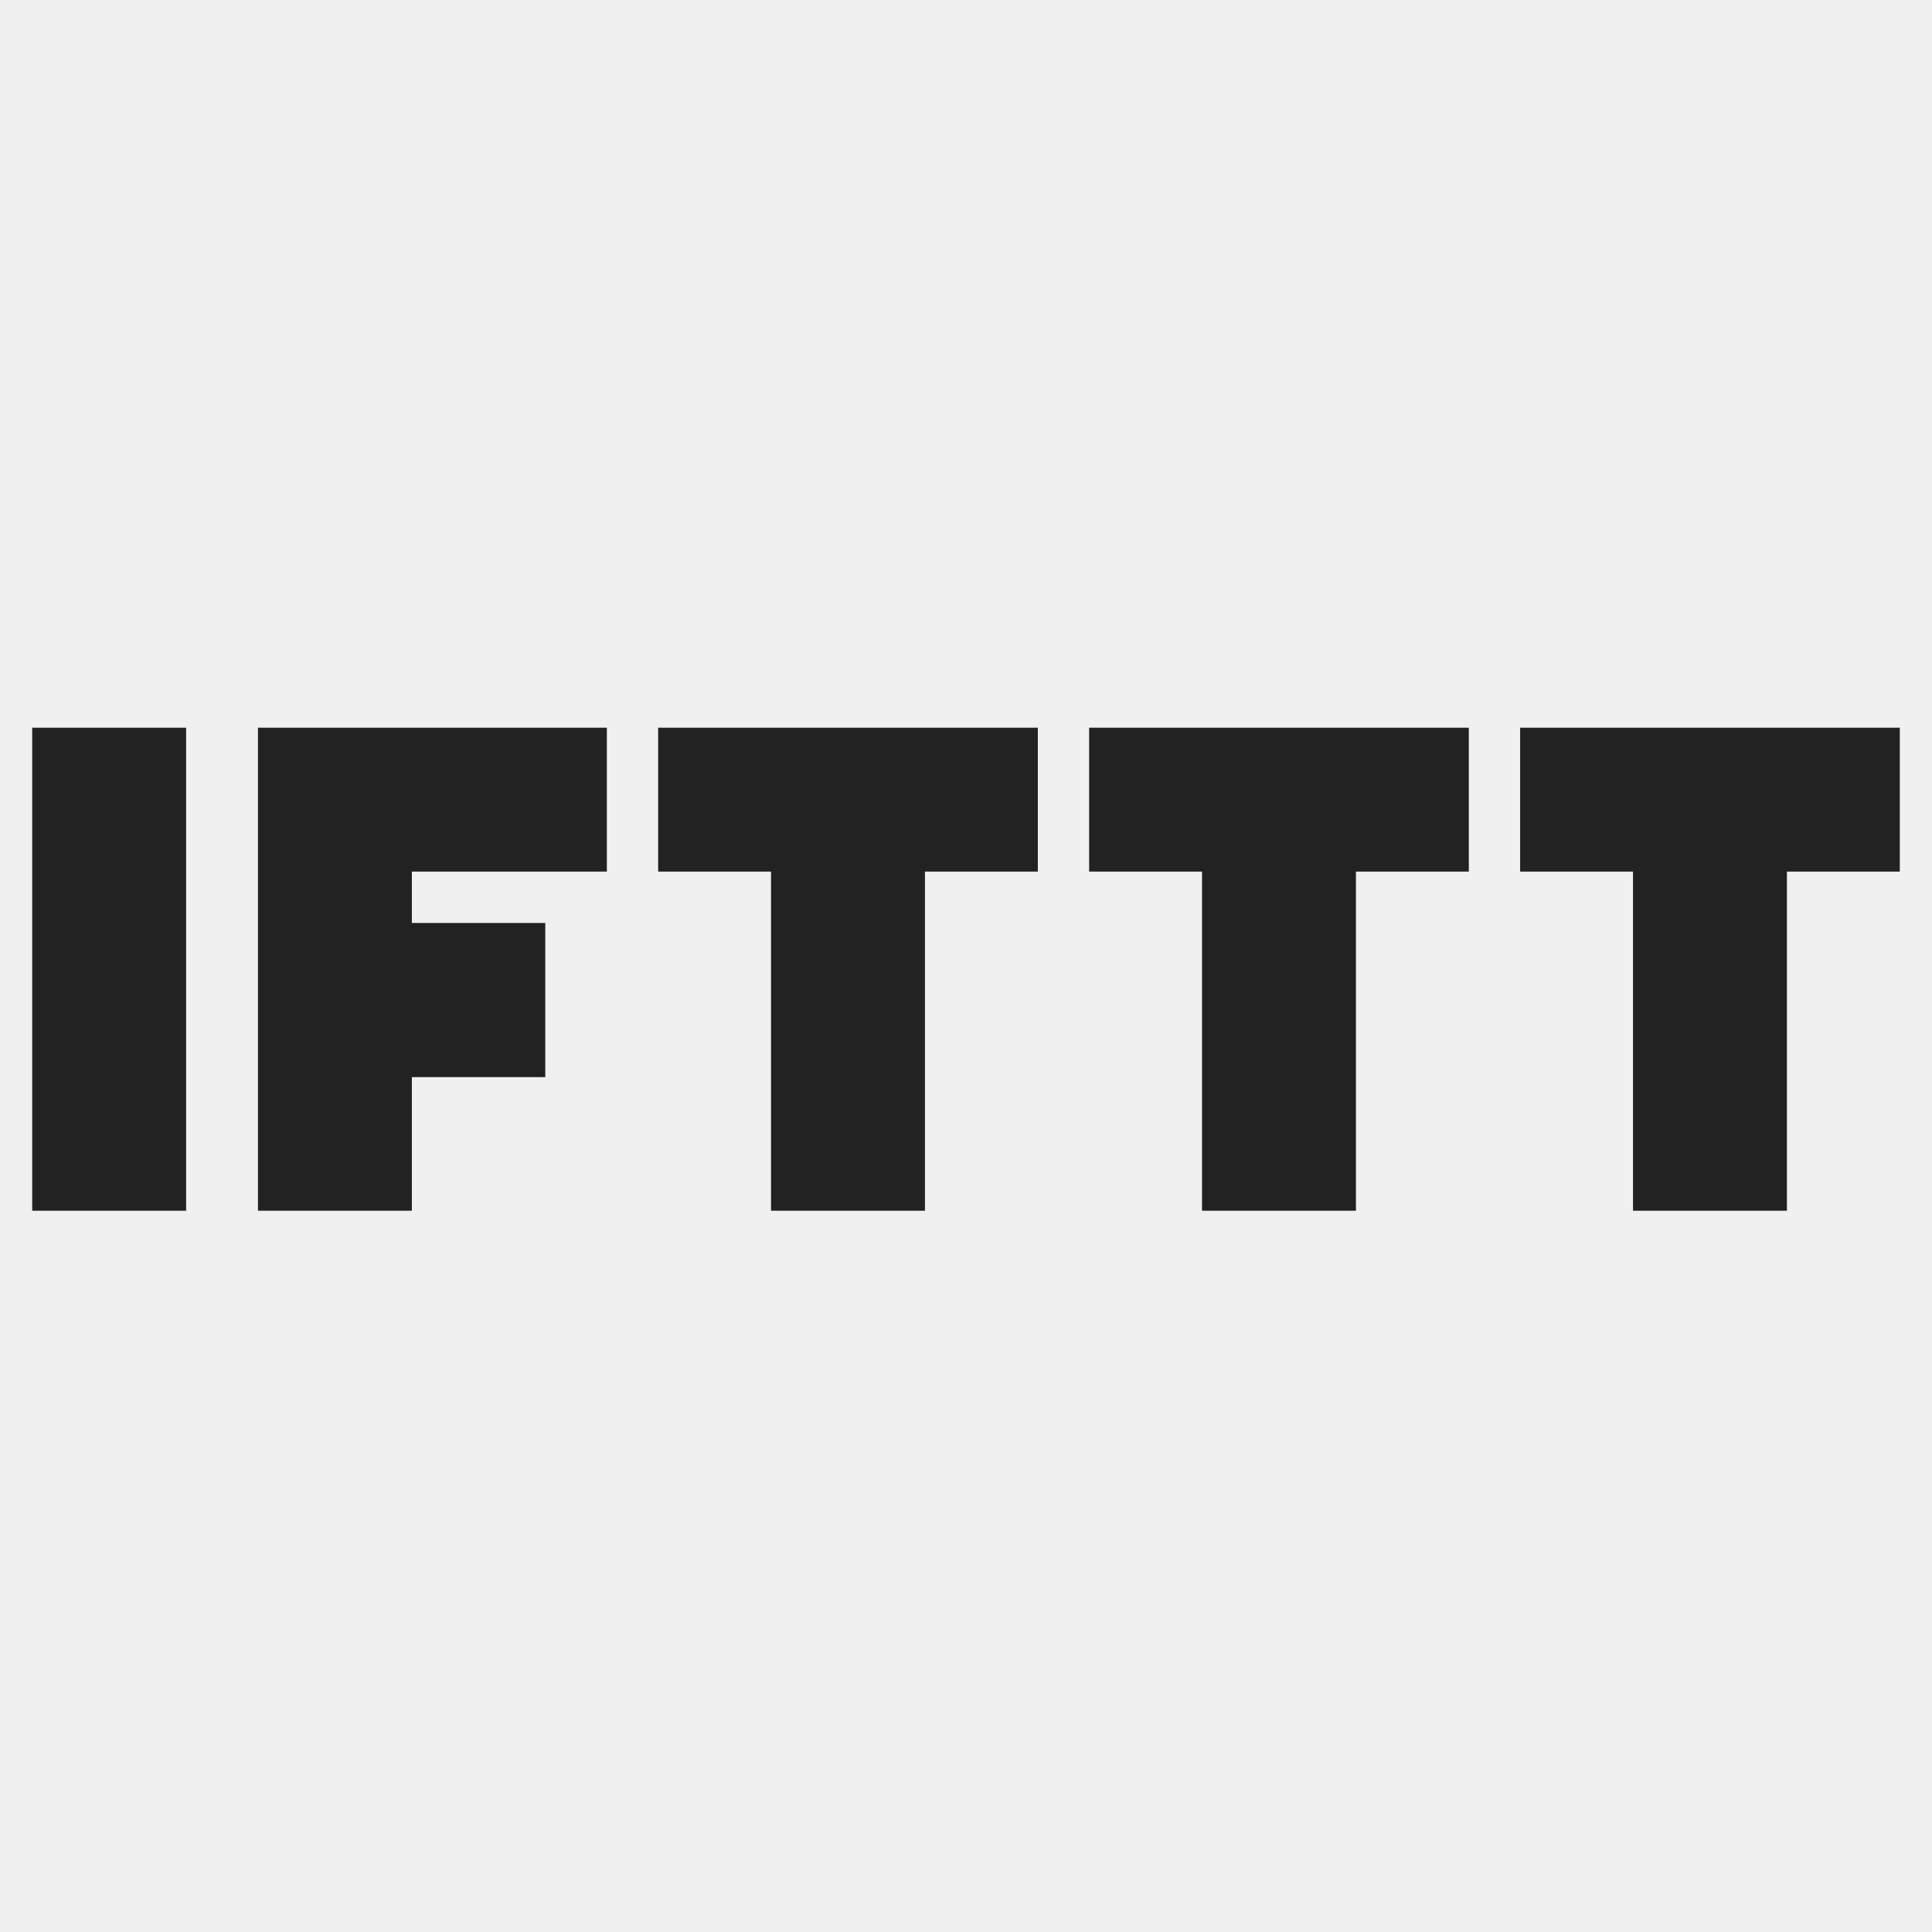
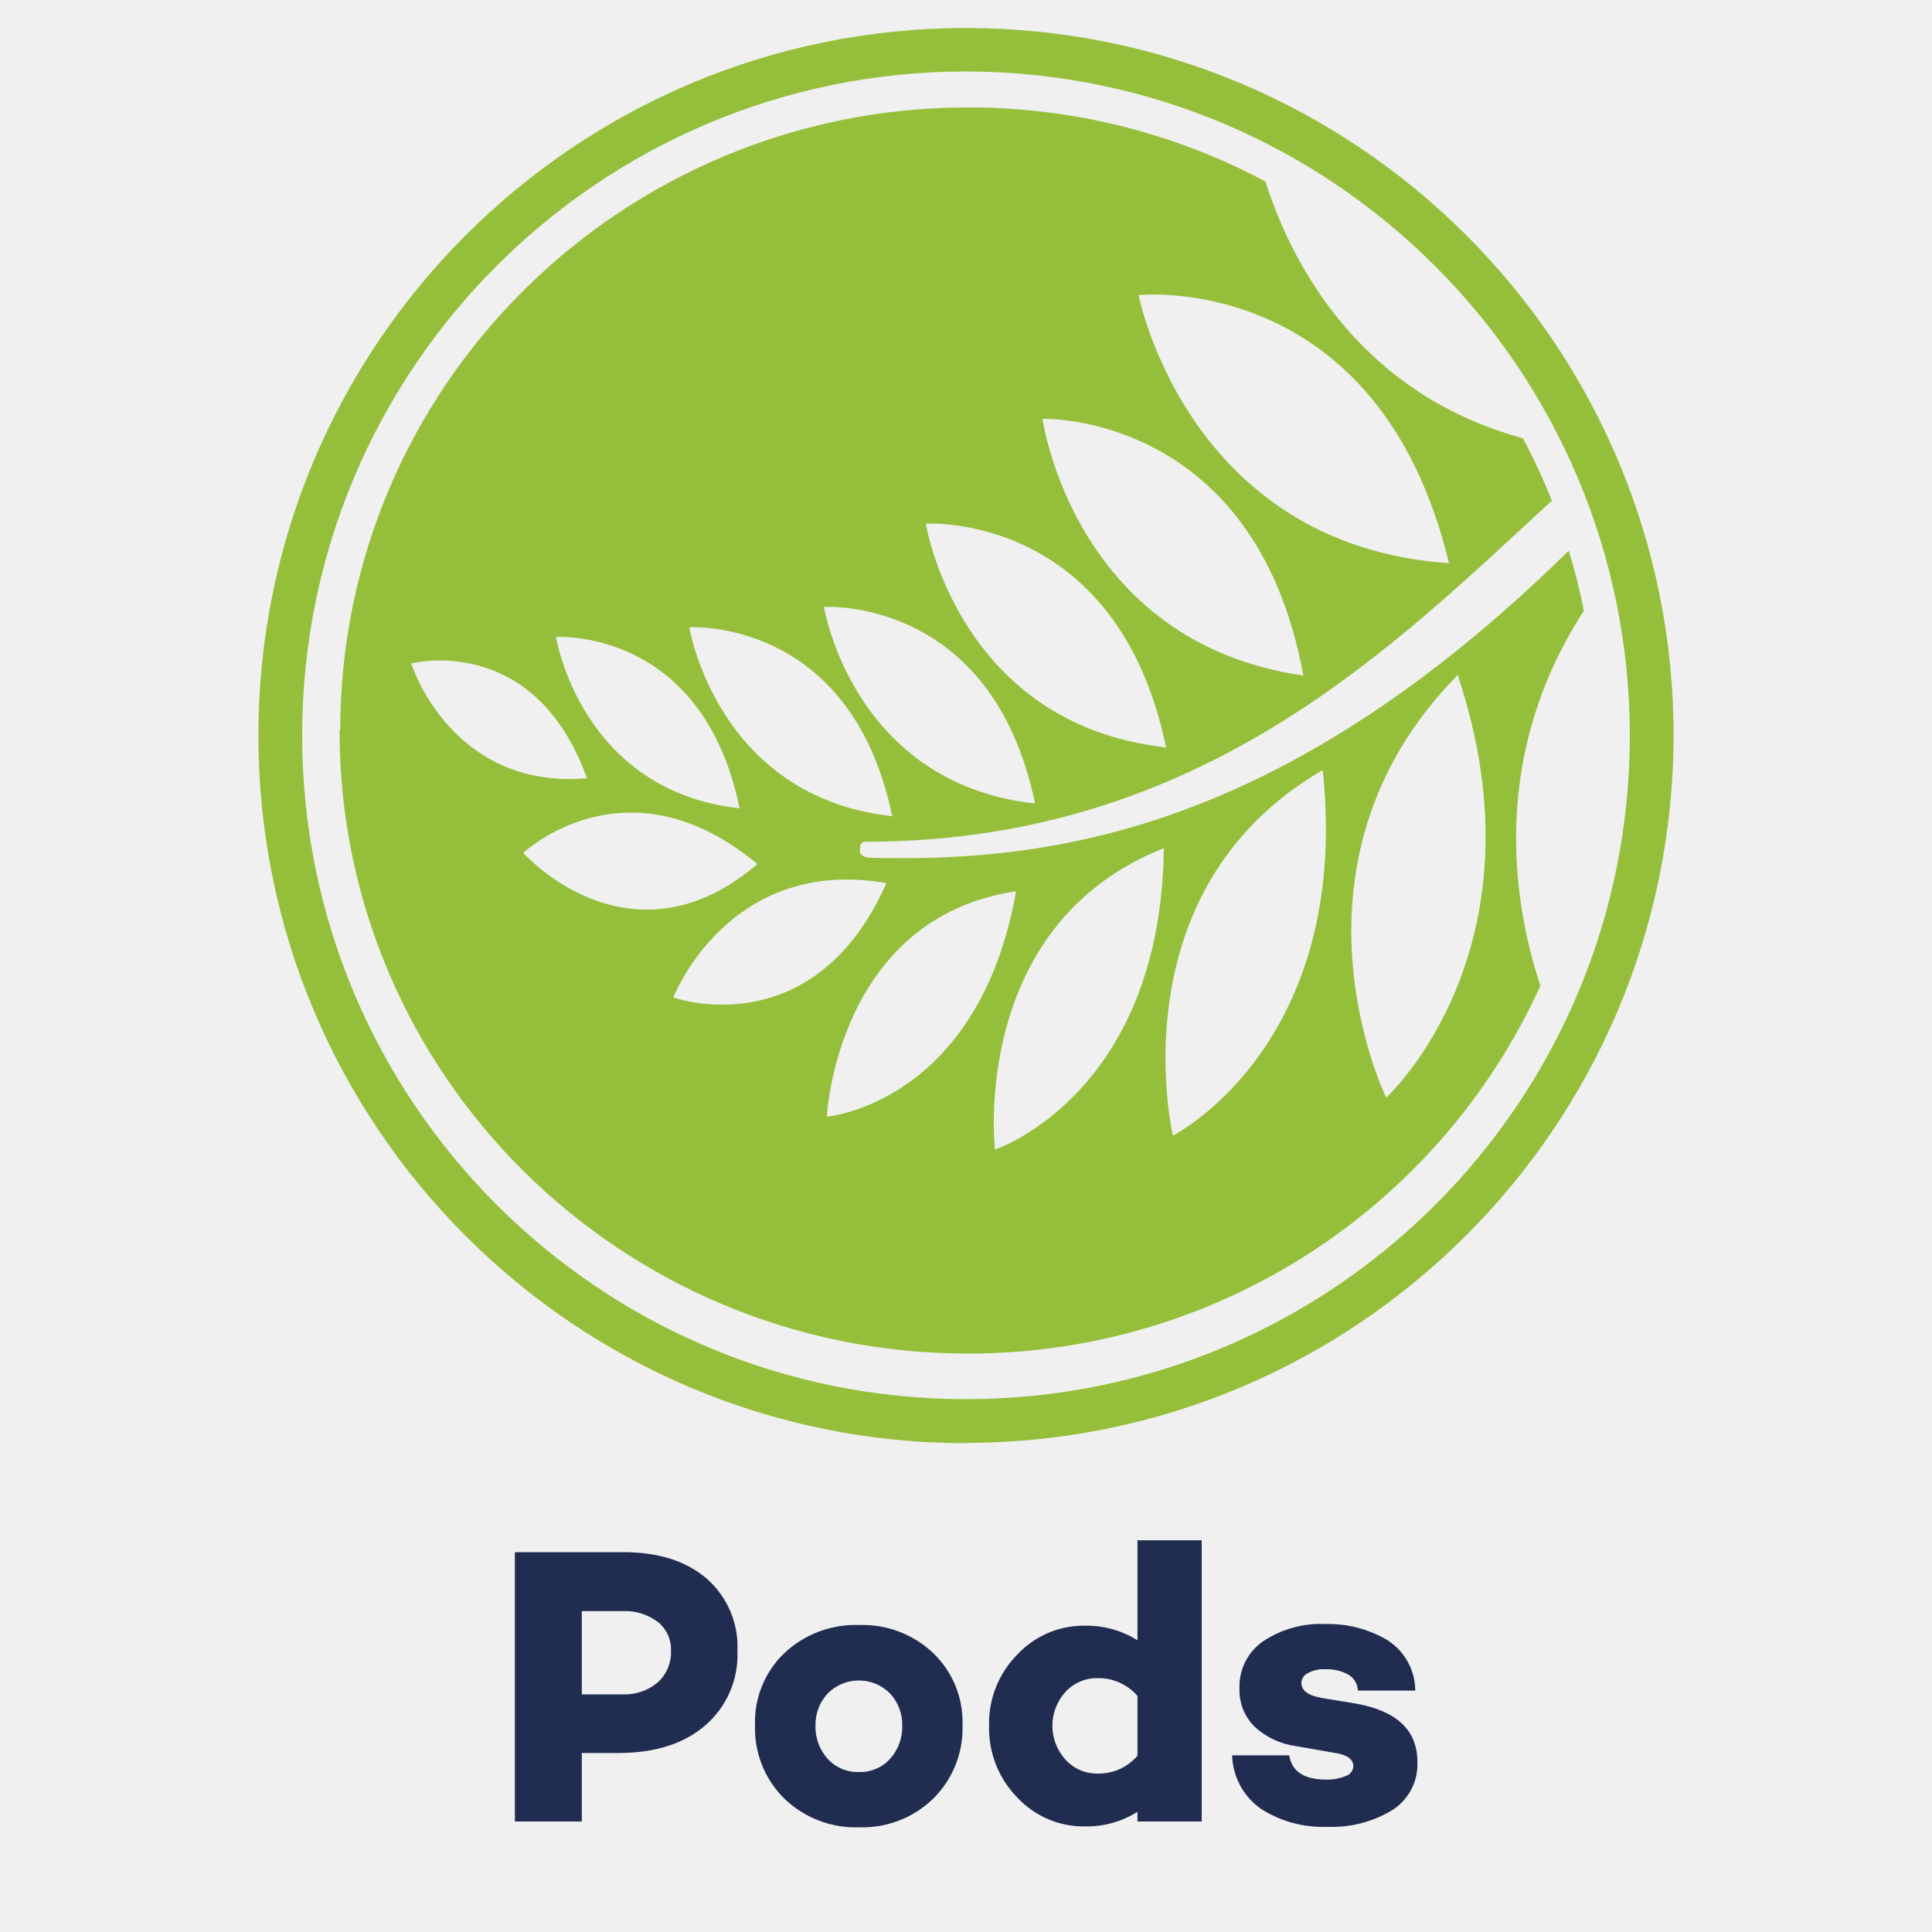
- <svg xmlns="http://www.w3.org/2000/svg" width="300" height="300" viewBox="0 0 300 300" fill="none">
-   <path d="M161.154 113H102.197V135.34H119.724V188H143.626V135.34H161.154V113ZM228.078 113H169.121V135.34H186.649V188H210.55V135.34H228.078V113ZM295 113H236.044V135.34H253.571V188H277.472V135.34H295V113ZM28.901 113H5V188H28.901V113ZM94.231 113H40.055V188H63.956V167.255H84.671V143.319H63.956V135.34H94.231V113Z" fill="#222222" />
+ <svg xmlns="http://www.w3.org/2000/svg" id="Layer_1" data-name="Layer 1" viewBox="0 0 200 200">
+   <defs>
+     <style>.cls-1{fill:#fff;}.cls-1,.cls-3{fill-rule:evenodd;}.cls-2{mask:url(#mask);}.cls-3{fill:#95bf3b;}.cls-4{fill:#202d51;}</style>
+     <mask id="mask" x="30.74" y="6.74" width="137.64" height="137.76" maskUnits="userSpaceOnUse">
+       <g id="mask-2">
+         <path id="path-1" class="cls-1" d="M35.15,75.62c0,35.62,29.11,64.5,65,64.5h0a65,65,0,0,0,59.31-38.07h0c-2.83-8.59-5.29-23.71,4.5-38.82h0C163.55,61.1,163,59,162.4,57h0C132.4,86.5,108.19,89.27,90,88.79h0c-.17,0-.78-.1-.94-.47h0s-.27-1.18.51-1.18h0c34.93,0,54.83-20.4,71.08-35.31h0a64.33,64.33,0,0,0-3-6.46h0c-17.53-4.78-24.26-19-26.65-26.58h0a65.2,65.2,0,0,0-30.78-7.67h0c-35.9,0-65,28.87-65,64.5Zm82.7-45.07S142.67,27.87,150,58.3h0c-27.12-1.85-32.13-27.75-32.13-27.75Zm-9.93,12.81s22-.73,27,26.57h0c-23.81-3.42-27-26.57-27-26.57ZM95.84,54.21s19.8-1.28,24.87,23.16h0C99.18,75,95.84,54.21,95.84,54.21ZM150,58.3h.08l-.06.09,0-.1ZM85.3,62.83s17.4-1.13,21.85,20.35h0C88.24,81.08,85.3,62.83,85.3,62.83ZM71.36,64.94s16.72-1.08,21,19.55h0c-18.16-2-21-19.55-21-19.55Zm-13.8,1s15.17-1,19,17.74h0c-16.48-1.84-19-17.74-19-17.74Zm-15,2.74s12.73-3.32,18.21,11.9h0c-.6,0-1.17.07-1.74.07h0c-12.76,0-16.47-12-16.47-12ZM150.87,69.9l0-.09h0l.09,0-.06.07h0c9.47,28.33-7.4,43.75-7.4,43.75h0s-11.86-24.18,7.4-43.75Zm-15.94,0H135L135,70s0-.05,0-.08Zm-14.22,7.44h.06l0,.07s0,0,0-.08Zm16.21,2.46s0-.06,0-.08h0l.08,0-.07,0h0c3,28.49-15.51,37.84-15.51,37.84h0s-6-25.37,15.51-37.84Zm-76.11.69,0,0,0,0h0Zm46.34,2.66h.06l0,.06,0-.07Zm-30.54.45h0l0,0s0,0,0-.06ZM54.17,88.29s10.71-10.11,24.24,1.16h0c-4.13,3.51-8,4.71-11.47,4.71h0c-7.57,0-12.77-5.87-12.77-5.87Zm38.18-3.8h.06l0,0,0-.06Zm28.13,3.27v-.07h0l.06,0-.06,0h0C120.23,113.31,103,119,103,119h0s-2.71-23.22,17.49-31.2Zm-42,1.66v.06l0,0h0l0,0Zm-8.79,13.85s5.7-14.72,22.08-11.85h0C87.06,102,79.69,104,74.77,104h0a16.38,16.38,0,0,1-5.11-.76Zm22.11-11.9,0,.06h-.05l0,0Zm13.44.9V92.2h0l0,.06h-.05c-3.92,22-19.6,23.34-19.6,23.34h0s1-20.55,19.6-23.34Z" />
+       </g>
+     </mask>
+   </defs>
+   <g id="pods-circle-white">
+     <g id="pods-circle">
+       <g id="inner-logo">
+         <g class="cls-2">
+           <polygon id="Fill-1" class="cls-3" points="30.74 6.74 168.38 6.74 168.38 144.5 30.74 144.5 30.74 6.74" />
+         </g>
+       </g>
+       <path id="Fill-4" class="cls-3" d="M100,7.4a68.72,68.72,0,1,0,68.72,68.72A68.8,68.8,0,0,0,100,7.4m0,142a73.25,73.25,0,1,1,73.25-73.25A73.33,73.33,0,0,1,100,149.37" />
+     </g>
+   </g>
+   <path class="cls-4" d="M53.3,160.68H64.54q5.44,0,8.63,2.75a9.37,9.37,0,0,1,3.17,7.46A9.64,9.64,0,0,1,73,178.62q-3.31,2.85-9,2.85H60.23v7.09H53.3Zm6.93,14.72h4.18a5.29,5.29,0,0,0,3.67-1.23,4.17,4.17,0,0,0,1.38-3.28,3.62,3.62,0,0,0-1.38-3,5.66,5.66,0,0,0-3.67-1.11H60.23Z" />
+   <path class="cls-4" d="M88.93,168.22a10.62,10.62,0,0,1,7.71,2.94,9.9,9.9,0,0,1,3,7.44,10.23,10.23,0,0,1-3,7.56,10.48,10.48,0,0,1-7.71,3,10.62,10.62,0,0,1-7.77-3,10.21,10.21,0,0,1-3-7.56,9.88,9.88,0,0,1,3-7.44A10.76,10.76,0,0,1,88.93,168.22Zm0,15.22a4.16,4.16,0,0,0,3.22-1.38,4.89,4.89,0,0,0,1.25-3.42,4.72,4.72,0,0,0-1.25-3.32,4.54,4.54,0,0,0-6.48,0,4.72,4.72,0,0,0-1.25,3.32,4.89,4.89,0,0,0,1.25,3.42A4.19,4.19,0,0,0,88.93,183.44Z" />
+   <path class="cls-4" d="M124.4,159.45v29.11h-6.65v-1a9.9,9.9,0,0,1-5.45,1.51,9.39,9.39,0,0,1-7-3,10.24,10.24,0,0,1-2.91-7.42,10.1,10.1,0,0,1,2.91-7.36,9.41,9.41,0,0,1,7-3,9.9,9.9,0,0,1,5.45,1.51V159.45ZM113.65,183.6a5.26,5.26,0,0,0,4.1-1.85v-6.19a5.32,5.32,0,0,0-4.1-1.84,4.44,4.44,0,0,0-3.36,1.43,5.22,5.22,0,0,0,0,7A4.42,4.42,0,0,0,113.65,183.6Z" />
+   <path class="cls-4" d="M127.55,181.71l5.91,0q.4,2.5,3.77,2.51a5,5,0,0,0,2.09-.37,1.14,1.14,0,0,0,.78-1c0-.74-.64-1.2-1.93-1.39l-4-.7a7.87,7.87,0,0,1-4.28-2,5.32,5.32,0,0,1-1.58-4,5.68,5.68,0,0,1,2.44-4.85,10.7,10.7,0,0,1,6.46-1.79,12,12,0,0,1,6.37,1.64,6.23,6.23,0,0,1,2.93,5.25h-5.94a2,2,0,0,0-1-1.66,4.49,4.49,0,0,0-2.35-.55,3.43,3.43,0,0,0-1.85.41,1.17,1.17,0,0,0-.65,1c0,.8.69,1.31,2.09,1.56l3.69.61q6.22,1.16,6.23,6a5.62,5.62,0,0,1-2.6,5,12,12,0,0,1-6.75,1.73,11.81,11.81,0,0,1-6.83-1.85A7,7,0,0,1,127.55,181.71Z" />
</svg>
